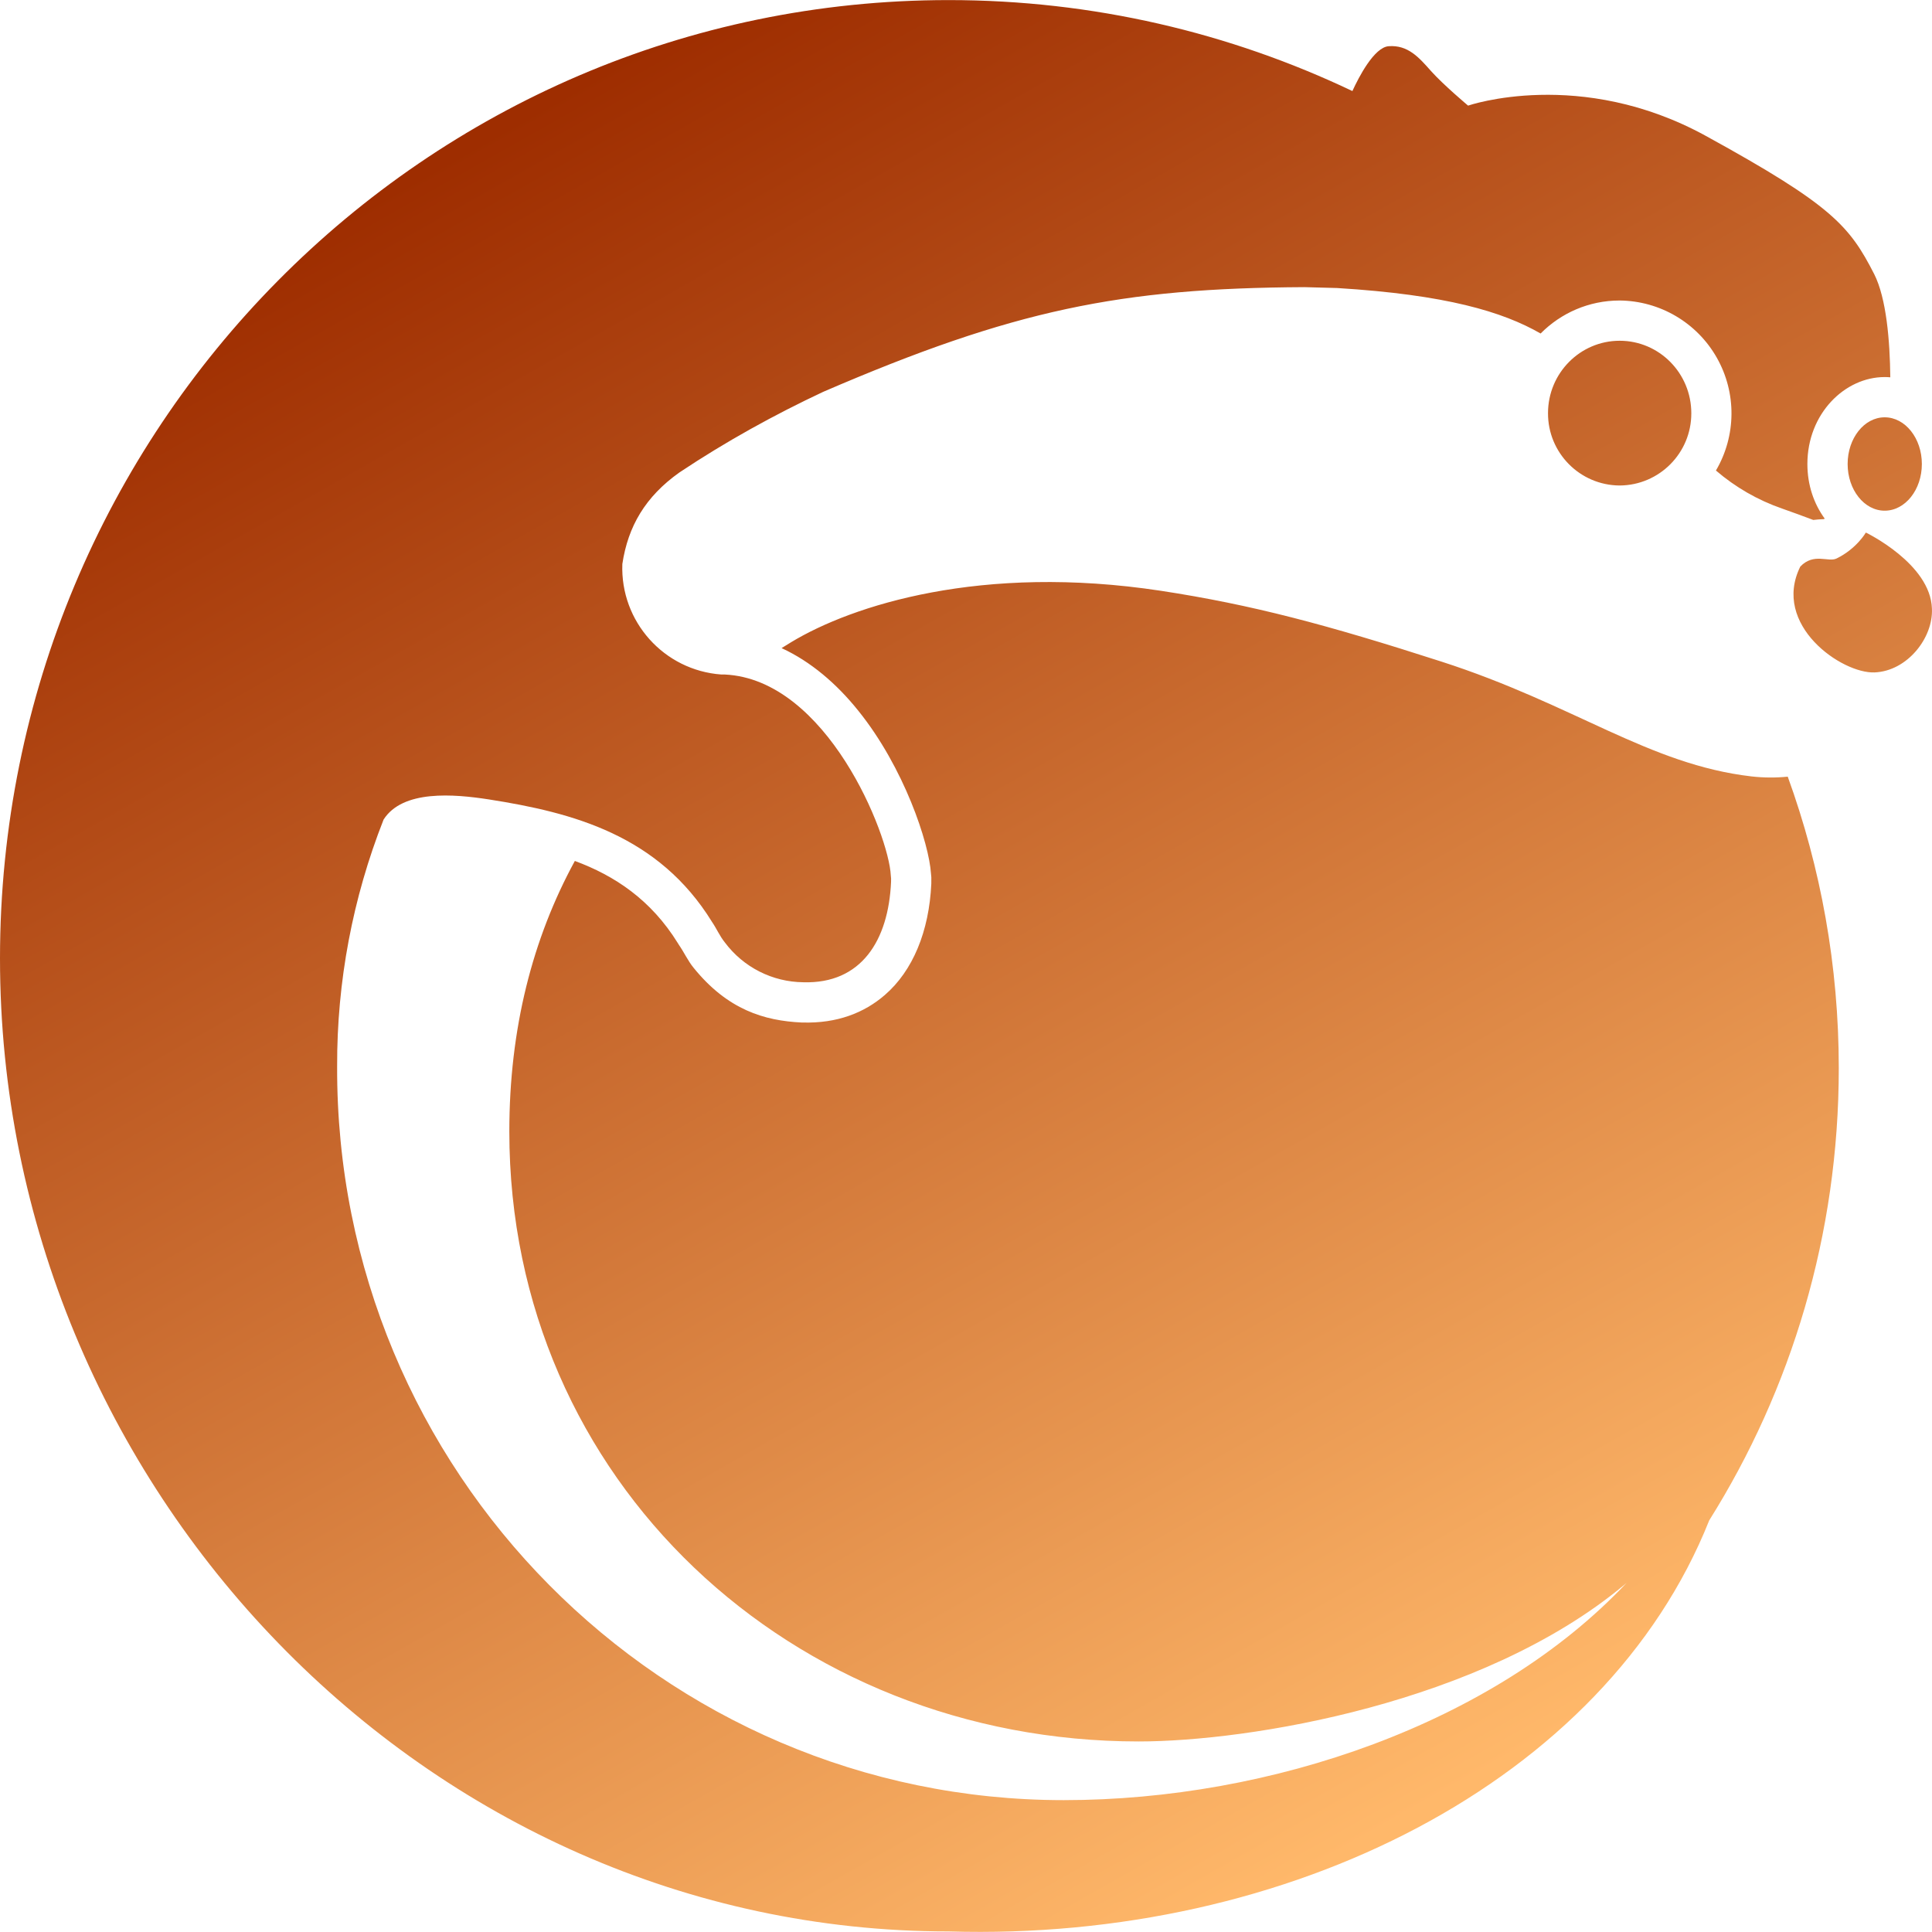
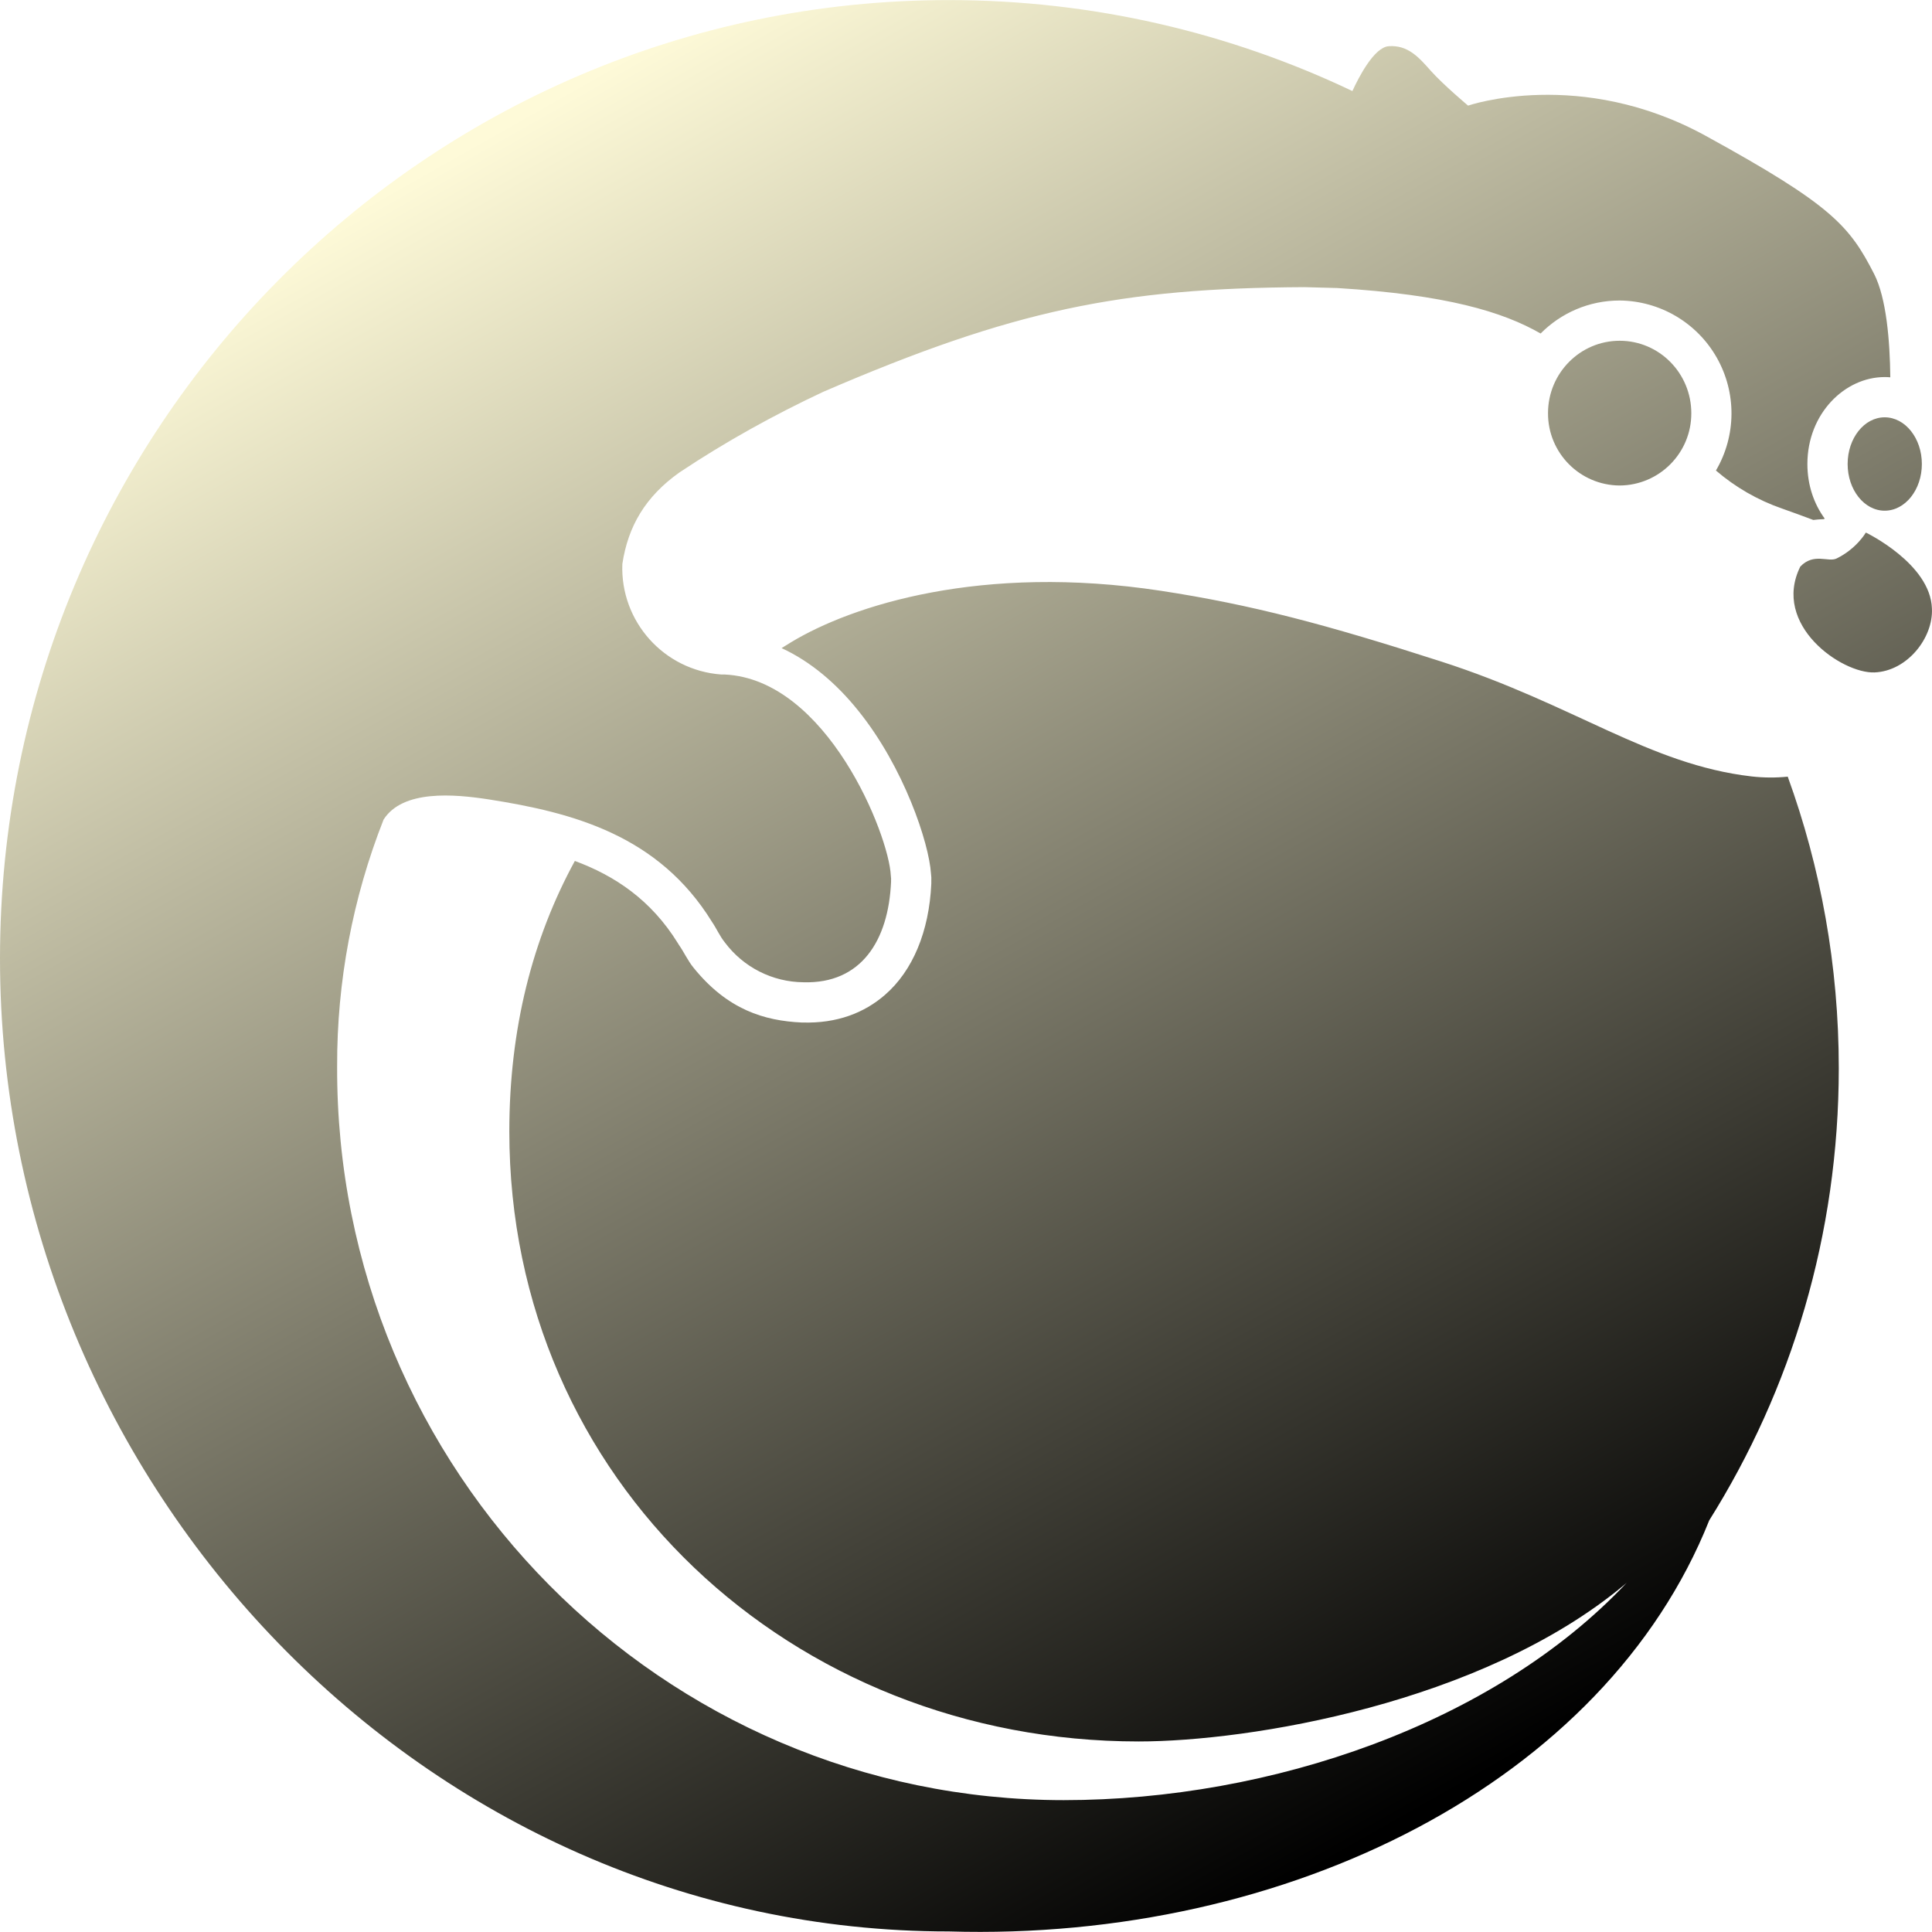
<svg xmlns="http://www.w3.org/2000/svg" role="img" viewBox="0 0 120 120" id="Lutris--Streamline-Simple-Icons" height="120" width="120">
  <defs>
    <linearGradient gradientTransform="rotate(150, 0.5, 0.5)" x1="50%" y1="0%" x2="50%" y2="100%" id="gradient">
-       <stop stop-color="hsl(31.4, 100%, 70.8%)" stop-opacity="1" offset="0%" />
-       <stop stop-color="hsl(17, 100%, 31%)" stop-opacity="1" offset="100%" />
+       <stop stop-color="oklch(83.7% 0.128 66.29)" stop-opacity="1" offset="0%" />
+       <stop stop-color="#fefad8" stop-opacity="1" offset="100%" />
    </linearGradient>
  </defs>
  <path d="m106.155 94.45 0.005 -0.01c-6.465 16.215 -26.09 26.16 -47.235 25.525C26.5 119.965 0 92.4 0 59.53S26.38 0.005 58.925 0.005c8.965 0 17.465 2.03 25.075 5.65 0.405 -0.885 1.355 -2.72 2.255 -2.785 1.19 -0.085 1.87 0.685 2.63 1.545 0.77 0.86 2.3 2.145 2.3 2.145s6.965 -2.405 14.775 1.885c7.815 4.29 8.915 5.58 10.45 8.58 0.76 1.505 0.975 4.145 1 6.41a3.98 3.98 0 0 0 -0.35 -0.015c-2.48 0 -4.8 2.275 -4.8 5.4 0 1.315 0.41 2.48 1.075 3.39l-0.05 0.035a7.525 7.525 0 0 0 -0.66 0.05 93.52 93.52 0 0 0 -1.945 -0.71 12.65 12.65 0 0 1 -4.1 -2.36 7.01 7.01 0 0 0 -5.98 -10.56c-1.915 0 -3.65 0.78 -4.91 2.05 -2.36 -1.355 -5.87 -2.41 -12.635 -2.825l-2.035 -0.055c-11.41 0.06 -18.055 1.395 -29.895 6.505 -3.015 1.415 -6.03 3.075 -8.925 5.005 -2.115 1.5 -3.195 3.35 -3.545 5.685a6.63 6.63 0 0 0 6.15 6.865h0.210c6.35 0.3 10.195 9.95 10.315 12.485 0.02 0.25 0.02 0.115 0.015 0.4 -0.16 3.635 -1.85 6.335 -5.44 6.23a6.155 6.155 0 0 1 -4.88 -2.47c-0.315 -0.385 -0.515 -0.86 -0.795 -1.27 -3.33 -5.405 -8.66 -6.80 -13.855 -7.615 -2.19 -0.34 -5.365 -0.61 -6.55 1.25a41.4 41.4 0 0 0 -2.885 15.315c-0.1 25.18 20.205 45.59 45.13 45.59 12.875 0 26.745 -4.76 34.965 -13.5l-0.175 0.15c-8.86 7.365 -23.3 9.705 -30.135 9.705 -21.51 0 -39.09 -16.16 -39.09 -37.89 0 -6.38 1.44 -11.98 4.07 -16.8 2.475 0.915 4.735 2.415 6.4 5.11a1.2 1.2 0 0 0 0.065 0.105c0.32 0.46 0.555 0.985 0.91 1.42 2.12 2.62 4.405 3.29 6.71 3.4h0.05c2.15 0.065 3.84 -0.6 5.12 -1.71 1.735 -1.5 2.75 -3.95 2.885 -6.91v-0.07c0.01 -0.425 0 -0.265 -0.02 -0.56 -0.12 -1.88 -1.665 -6.59 -4.53 -10.135 -1.33 -1.655 -2.935 -3.035 -4.75 -3.87l0.6 -0.37c3.78 -2.285 11.82 -4.885 22.96 -3.19 5.65 0.865 10.275 2.095 17.415 4.395 8.285 2.67 12.895 6.395 19.27 7.135 0.75 0.085 1.505 0.09 2.25 0.015 2.05 5.645 3.17 11.75 3.17 18.105 0 10.34 -2.95 19.975 -8.055 28.1zm9.735 -61.37s-0.575 1.005 -1.82 1.61c-0.515 0.25 -1.41 -0.375 -2.25 0.5 -1.795 3.63 2.58 6.66 4.615 6.575 2.04 -0.085 3.65 -2.16 3.56 -3.965 -0.085 -2.79 -4.1 -4.72 -4.1 -4.72zm1.17 -7.16c1.275 0 2.31 1.3 2.31 2.9 0 1.6 -1.035 2.9 -2.31 2.9 -1.27 0 -2.3 -1.3 -2.3 -2.9 0 -1.6 1.03 -2.9 2.3 -2.9zm-16.46 -4.755c2.46 0 4.45 2.015 4.45 4.5a4.475 4.475 0 0 1 -4.45 4.49 4.475 4.475 0 0 1 -4.45 -4.495c0 -2.48 1.995 -4.495 4.45 -4.495z" fill="url(#gradient)" stroke-width="5" />
</svg>
